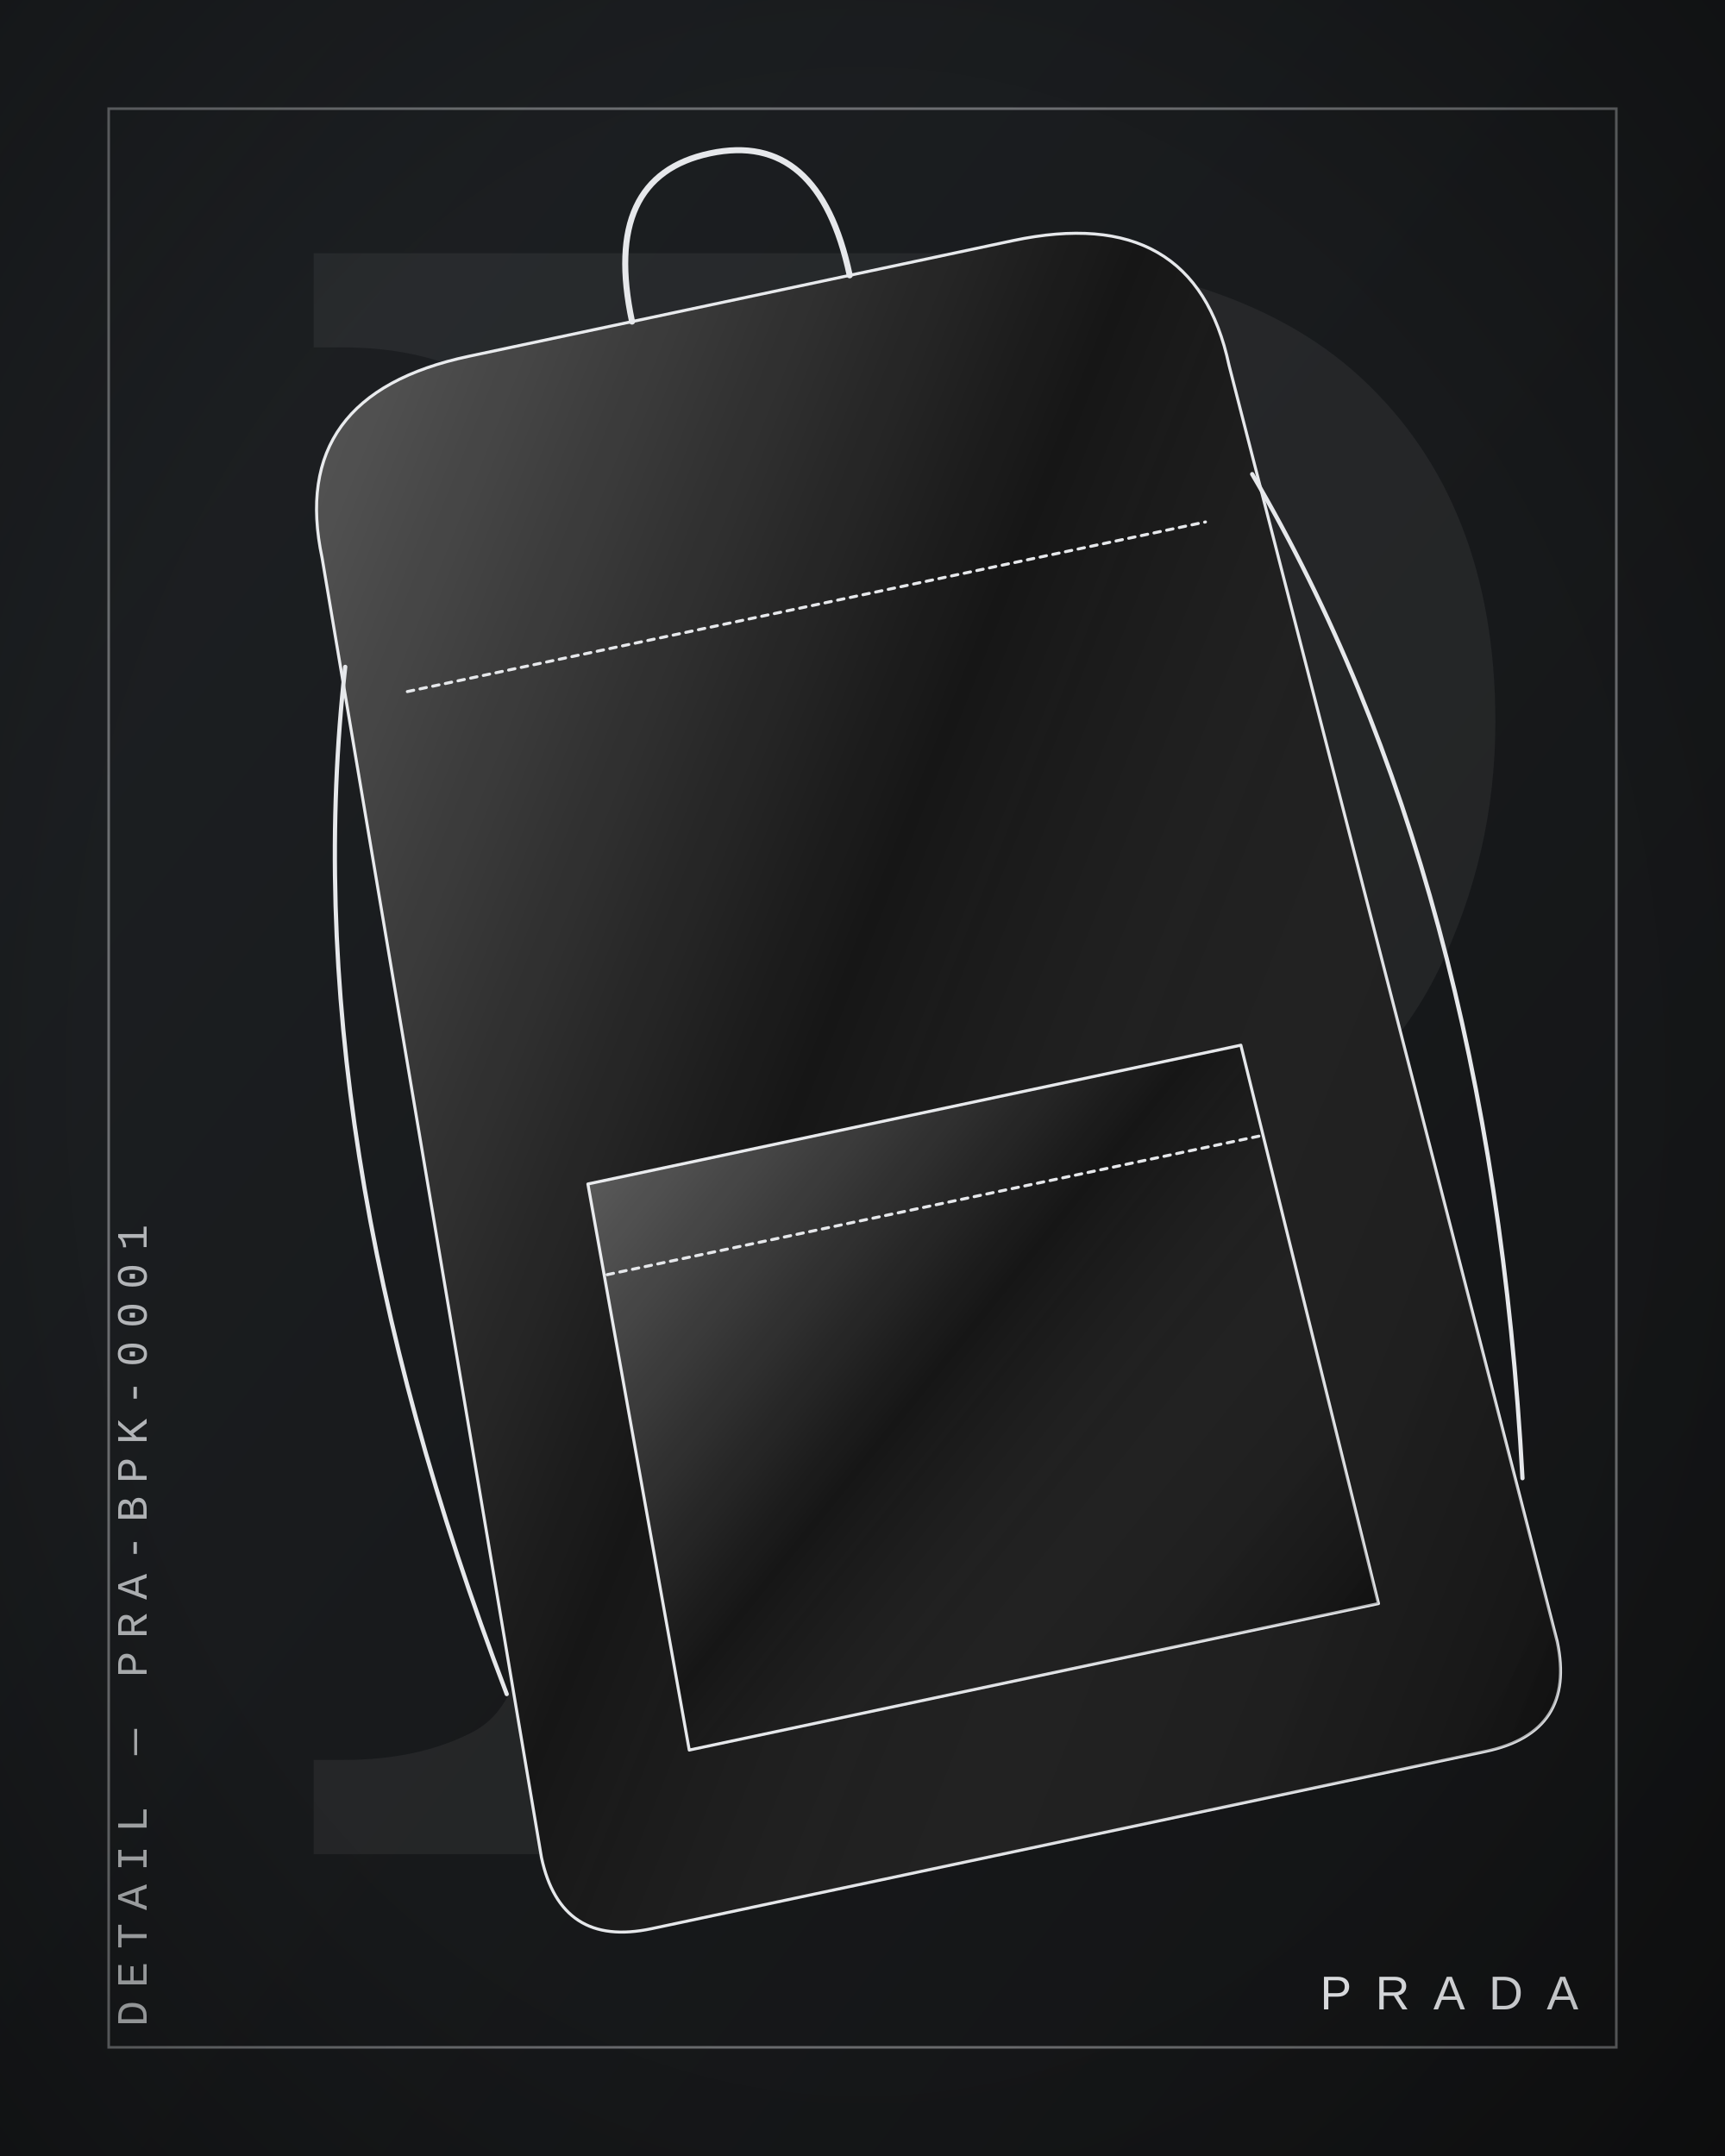
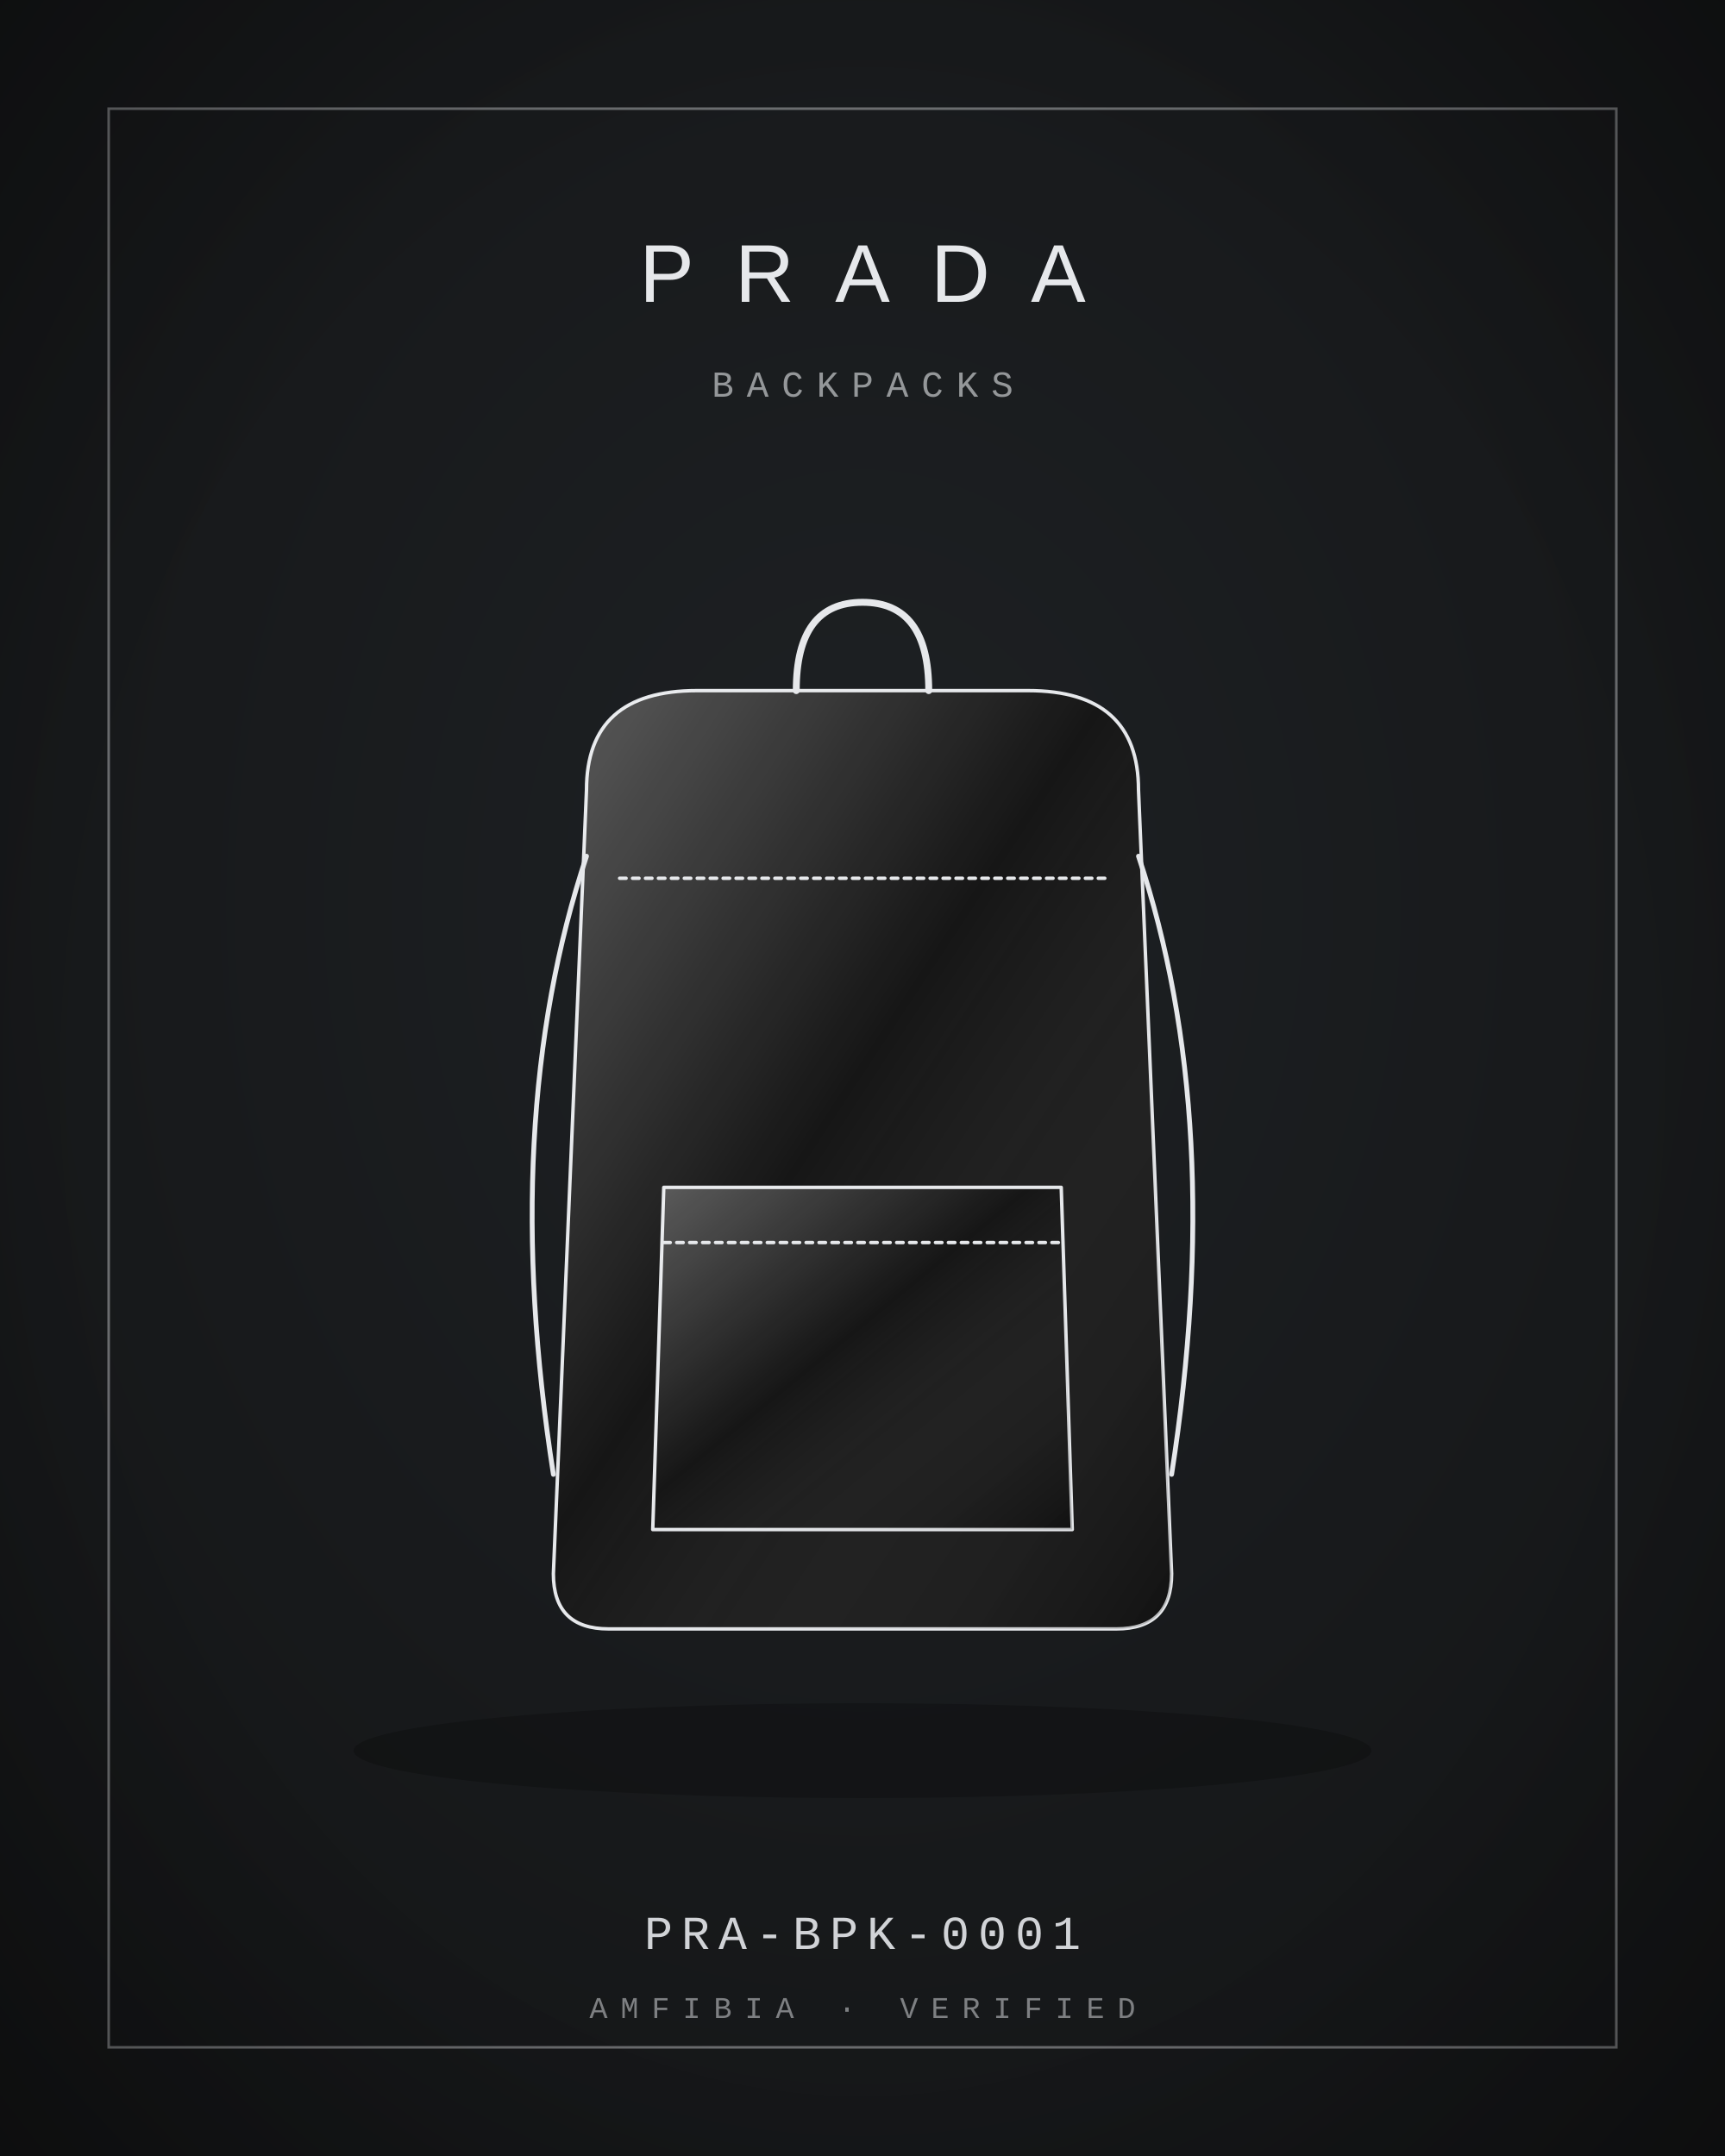
<svg xmlns="http://www.w3.org/2000/svg" viewBox="0 0 400 500" width="800" height="1000">
  <defs>
    <radialGradient id="bg" cx="50%" cy="42%" r="80%">
      <stop offset="0" stop-color="#1E2124" />
      <stop offset="1" stop-color="#121314" />
    </radialGradient>
    <linearGradient id="bgd" x1="0" y1="0" x2="1" y2="1">
      <stop offset="0" stop-color="#1E2124" />
      <stop offset="1" stop-color="#121314" />
    </linearGradient>
    <linearGradient id="sheen" x1="0" y1="0" x2="1" y2="1">
      <stop offset="0" stop-color="#fff" stop-opacity=".30" />
      <stop offset=".45" stop-color="#fff" stop-opacity="0" />
      <stop offset="1" stop-color="#000" stop-opacity=".22" />
    </linearGradient>
    <linearGradient id="multi" x1="0" y1="0" x2="1" y2="1">
      <stop offset="0" stop-color="#B3122E" />
      <stop offset=".35" stop-color="#C9A227" />
      <stop offset=".7" stop-color="#2F5D46" />
      <stop offset="1" stop-color="#3557A0" />
    </linearGradient>
    <radialGradient id="vig" cx="50%" cy="50%" r="75%">
      <stop offset=".6" stop-color="#000" stop-opacity="0" />
      <stop offset="1" stop-color="#000" stop-opacity=".35" />
    </radialGradient>
  </defs>
-   <rect width="400" height="500" fill="url(#bgd)" />
-   <text x="210" y="430" text-anchor="middle" font-family="Georgia, serif" font-size="520" fill="#E6E8EB" opacity="0.06">P</text>
+   <rect width="400" height="500" fill="url(#bg)" />
  <rect x="25.2" y="25.2" width="349.6" height="449.6" fill="none" stroke="#E6E8EB" stroke-width="0.6" opacity="0.4" />
-   <g transform="rotate(-12.0 200 250) translate(-5 20) scale(2.15)">
-     <path d="M50 40 Q50 22 70 22 L130 22 Q150 22 150 40 L156 182 Q156 192 146 192 L54 192 Q44 192 44 182 Z" fill="#161616" stroke="#E6E8EB" stroke-width="1.4" stroke-linejoin="round" stroke-linecap="round" vector-effect="non-scaling-stroke" />
+   <ellipse cx="200" cy="406" rx="118" ry="11" fill="#000" opacity="0.22" />
+   <g transform="translate(72 132) scale(1.28)">
+     <path d="M50 40 Q50 22 70 22 L130 22 Q150 22 150 40 L156 182 Q156 192 146 192 L54 192 Q44 192 44 182 Z" fill="#161616" stroke="#E6E8EB" stroke-width="1.6" stroke-linejoin="round" stroke-linecap="round" vector-effect="non-scaling-stroke" />
    <path d="M50 40 Q50 22 70 22 L130 22 Q150 22 150 40 L156 182 Q156 192 146 192 L54 192 Q44 192 44 182 Z" fill="url(#sheen)" stroke="none" />
-     <path d="M88 22 Q88 6 100 6 Q112 6 112 22" fill="none" stroke="#E6E8EB" stroke-width="2.8" stroke-linejoin="round" stroke-linecap="round" vector-effect="non-scaling-stroke" />
-     <path d="M64 112 L136 112 L138 174 L62 174 Z" fill="#161616" stroke="#E6E8EB" stroke-width="1.4" stroke-linejoin="round" stroke-linecap="round" vector-effect="non-scaling-stroke" />
+     <path d="M88 22 Q88 6 100 6 Q112 6 112 22" fill="none" stroke="#E6E8EB" stroke-width="3.2" stroke-linejoin="round" stroke-linecap="round" vector-effect="non-scaling-stroke" />
+     <path d="M64 112 L136 112 L138 174 L62 174 Z" fill="#161616" stroke="#E6E8EB" stroke-width="1.6" stroke-linejoin="round" stroke-linecap="round" vector-effect="non-scaling-stroke" />
    <path d="M64 112 L136 112 L138 174 L62 174 Z" fill="url(#sheen)" stroke="none" />
-     <path d="M64 122 L136 122" fill="none" stroke="#E6E8EB" stroke-width="1.4" stroke-dasharray="3 3" stroke-linejoin="round" stroke-linecap="round" vector-effect="non-scaling-stroke" />
-     <path d="M50 52 Q34 100 44 164 M150 52 Q166 100 156 164" fill="none" stroke="#E6E8EB" stroke-width="1.96" stroke-linejoin="round" stroke-linecap="round" vector-effect="non-scaling-stroke" />
-     <path d="M56 56 L144 56" fill="none" stroke="#E6E8EB" stroke-width="1.4" stroke-dasharray="3 3" stroke-linejoin="round" stroke-linecap="round" vector-effect="non-scaling-stroke" />
-   </g>
-   <g transform="translate(34 470) rotate(-90)">
-     <text x="0" y="0" text-anchor="start" font-family="'Courier New', Courier, monospace" font-size="10" letter-spacing="3" fill="#E6E8EB" opacity="0.75">DETAIL — PRA-BPK-0001</text>
+     <path d="M64 122 L136 122" fill="none" stroke="#E6E8EB" stroke-width="1.6" stroke-dasharray="3 3" stroke-linejoin="round" stroke-linecap="round" vector-effect="non-scaling-stroke" />
+     <path d="M50 52 Q34 100 44 164 M150 52 Q166 100 156 164" fill="none" stroke="#E6E8EB" stroke-width="2.24" stroke-linejoin="round" stroke-linecap="round" vector-effect="non-scaling-stroke" />
+     <path d="M56 56 L144 56" fill="none" stroke="#E6E8EB" stroke-width="1.6" stroke-dasharray="3 3" stroke-linejoin="round" stroke-linecap="round" vector-effect="non-scaling-stroke" />
  </g>
  <g>
-     <text x="366" y="466" text-anchor="end" font-size="11" fill="#E6E8EB" font-family="'Helvetica Neue', Arial, sans-serif" font-weight="300" letter-spacing="5.5">PRADA</text>
+     <text x="200" y="70" text-anchor="middle" font-size="19" fill="#E6E8EB" font-family="'Helvetica Neue', Arial, sans-serif" font-weight="300" letter-spacing="9.5">PRADA</text>
  </g>
+   <text x="200" y="92" text-anchor="middle" font-family="'Courier New', Courier, monospace" font-size="8.5" letter-spacing="3" fill="#E6E8EB" opacity="0.6">BACKPACKS</text>
+   <text x="200" y="452" text-anchor="middle" font-family="'Courier New', Courier, monospace" font-size="11" letter-spacing="2" fill="#E6E8EB" opacity="0.9">PRA-BPK-0001</text>
+   <text x="200" y="468" text-anchor="middle" font-family="'Courier New', Courier, monospace" font-size="7" letter-spacing="3" fill="#E6E8EB" opacity="0.5">AMFIBIA · VERIFIED</text>
  <rect width="400" height="500" fill="url(#vig)" />
</svg>
